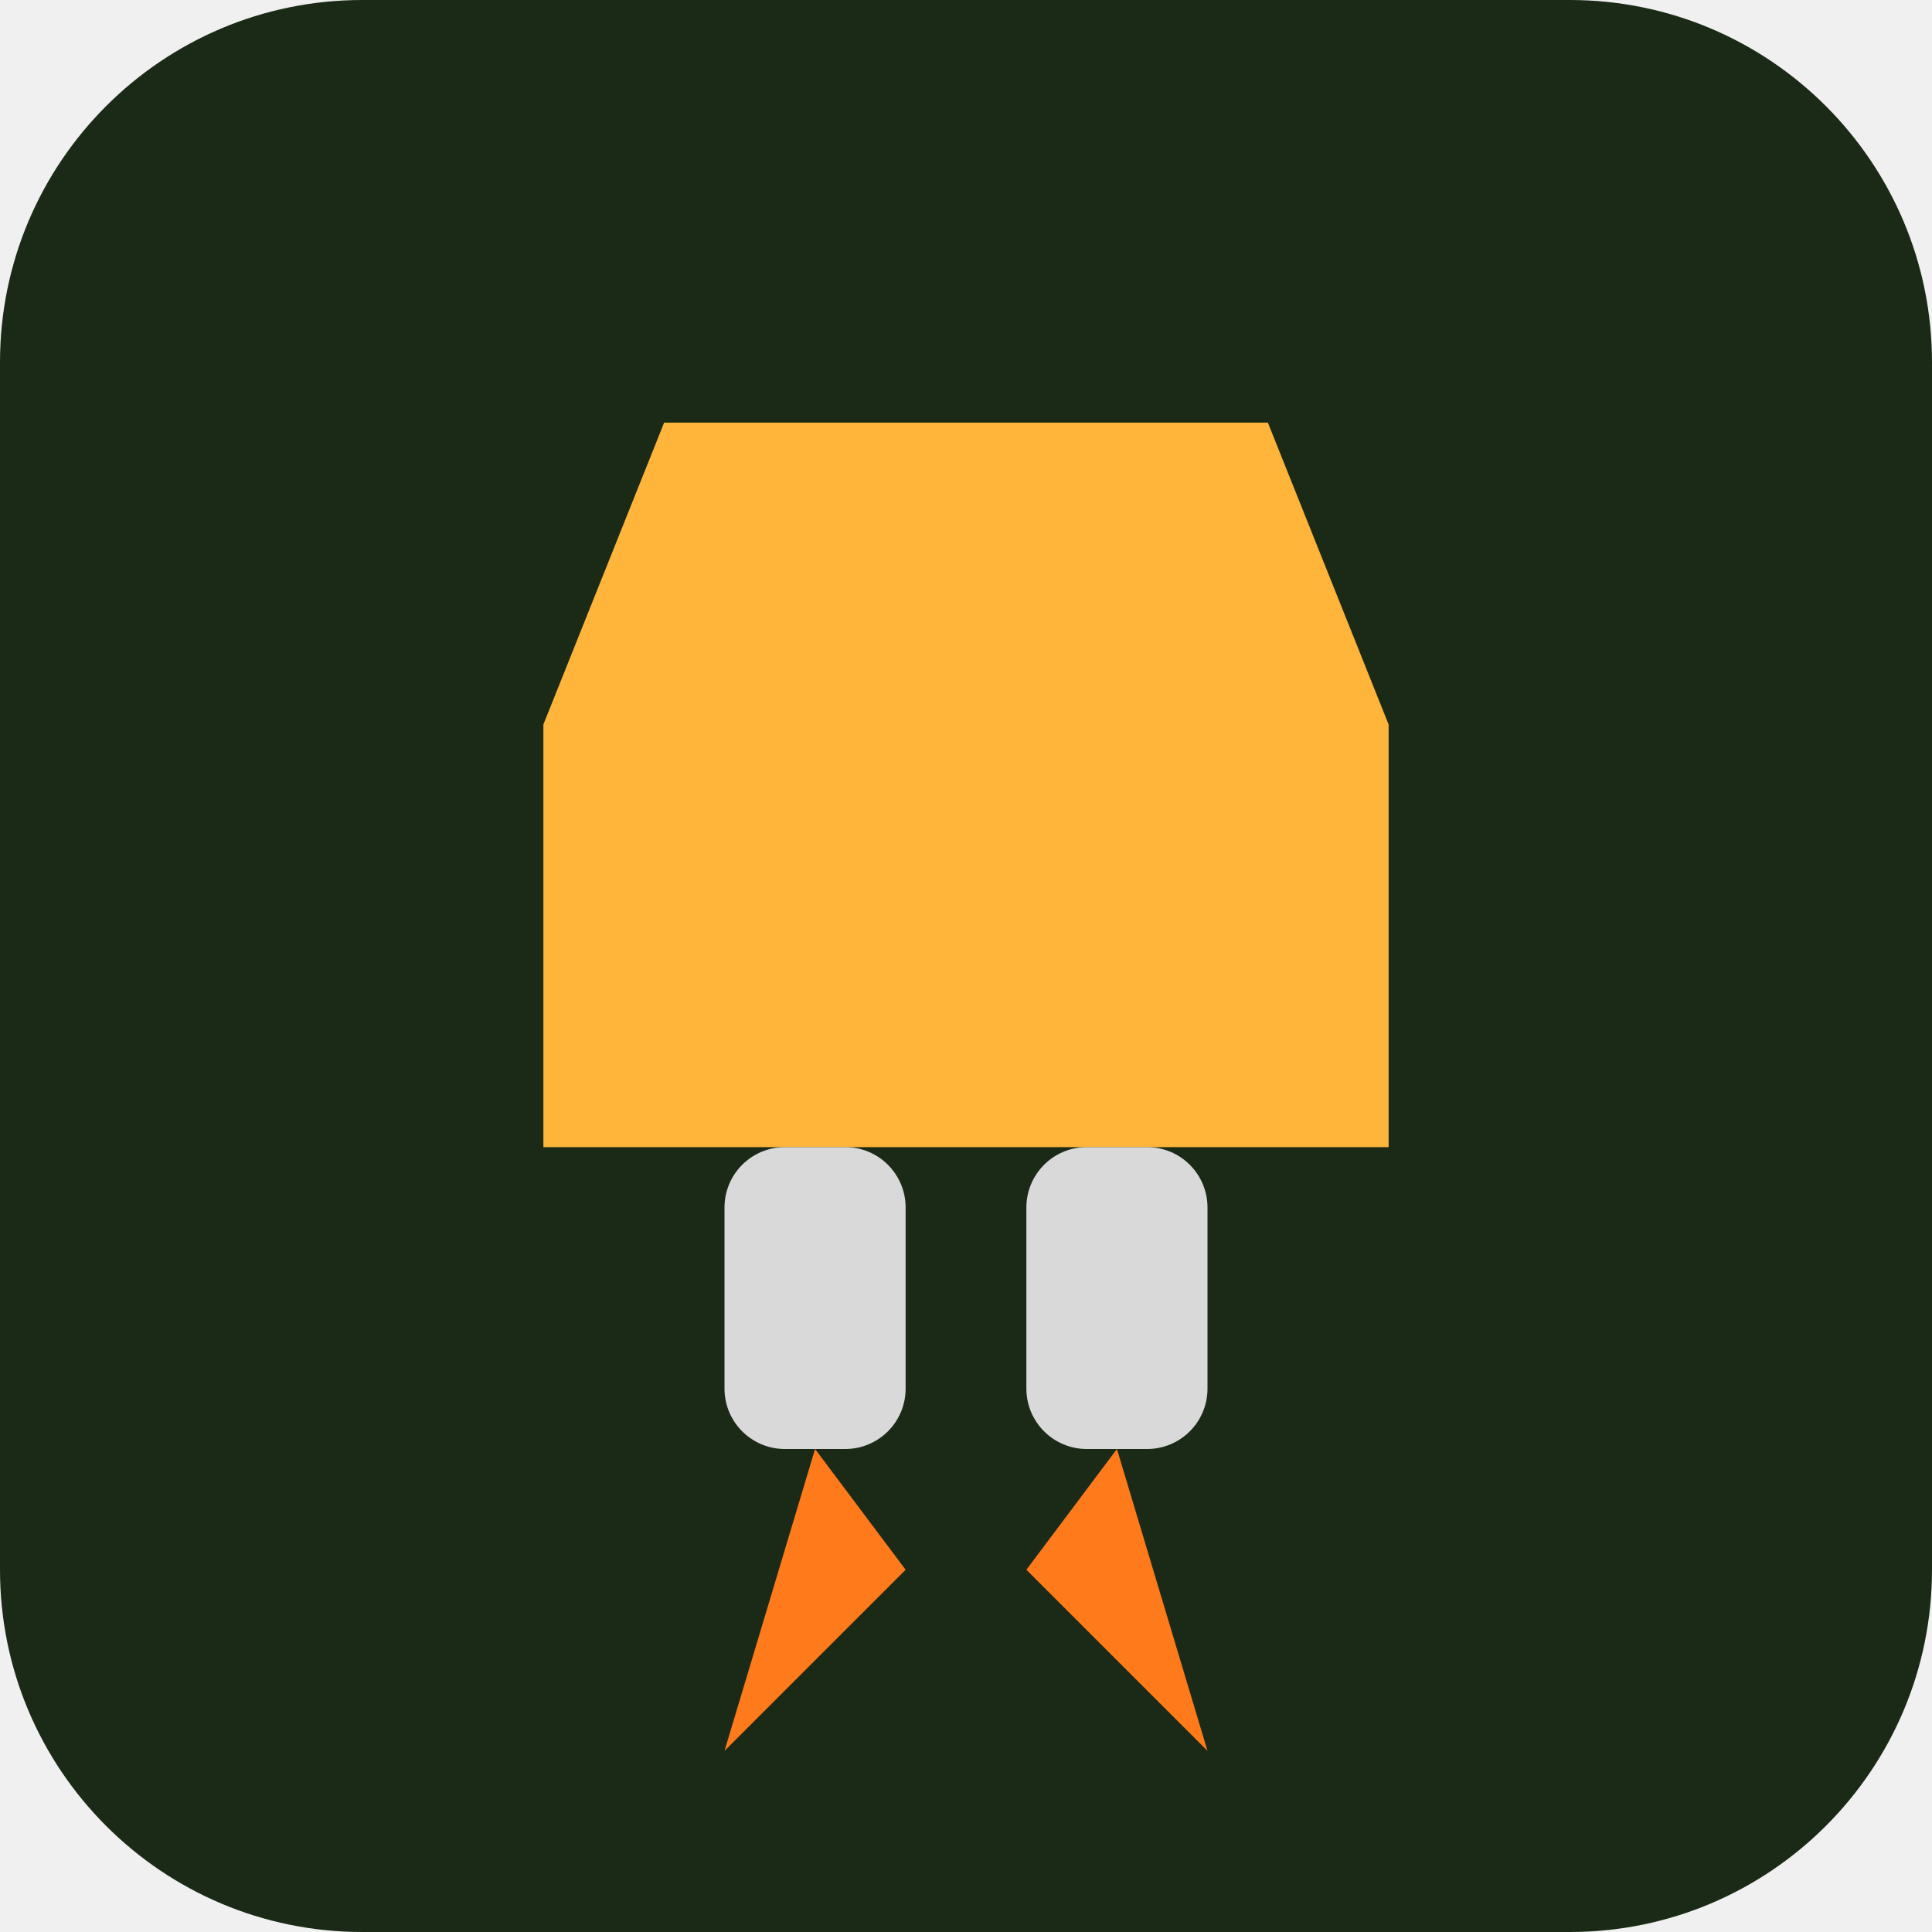
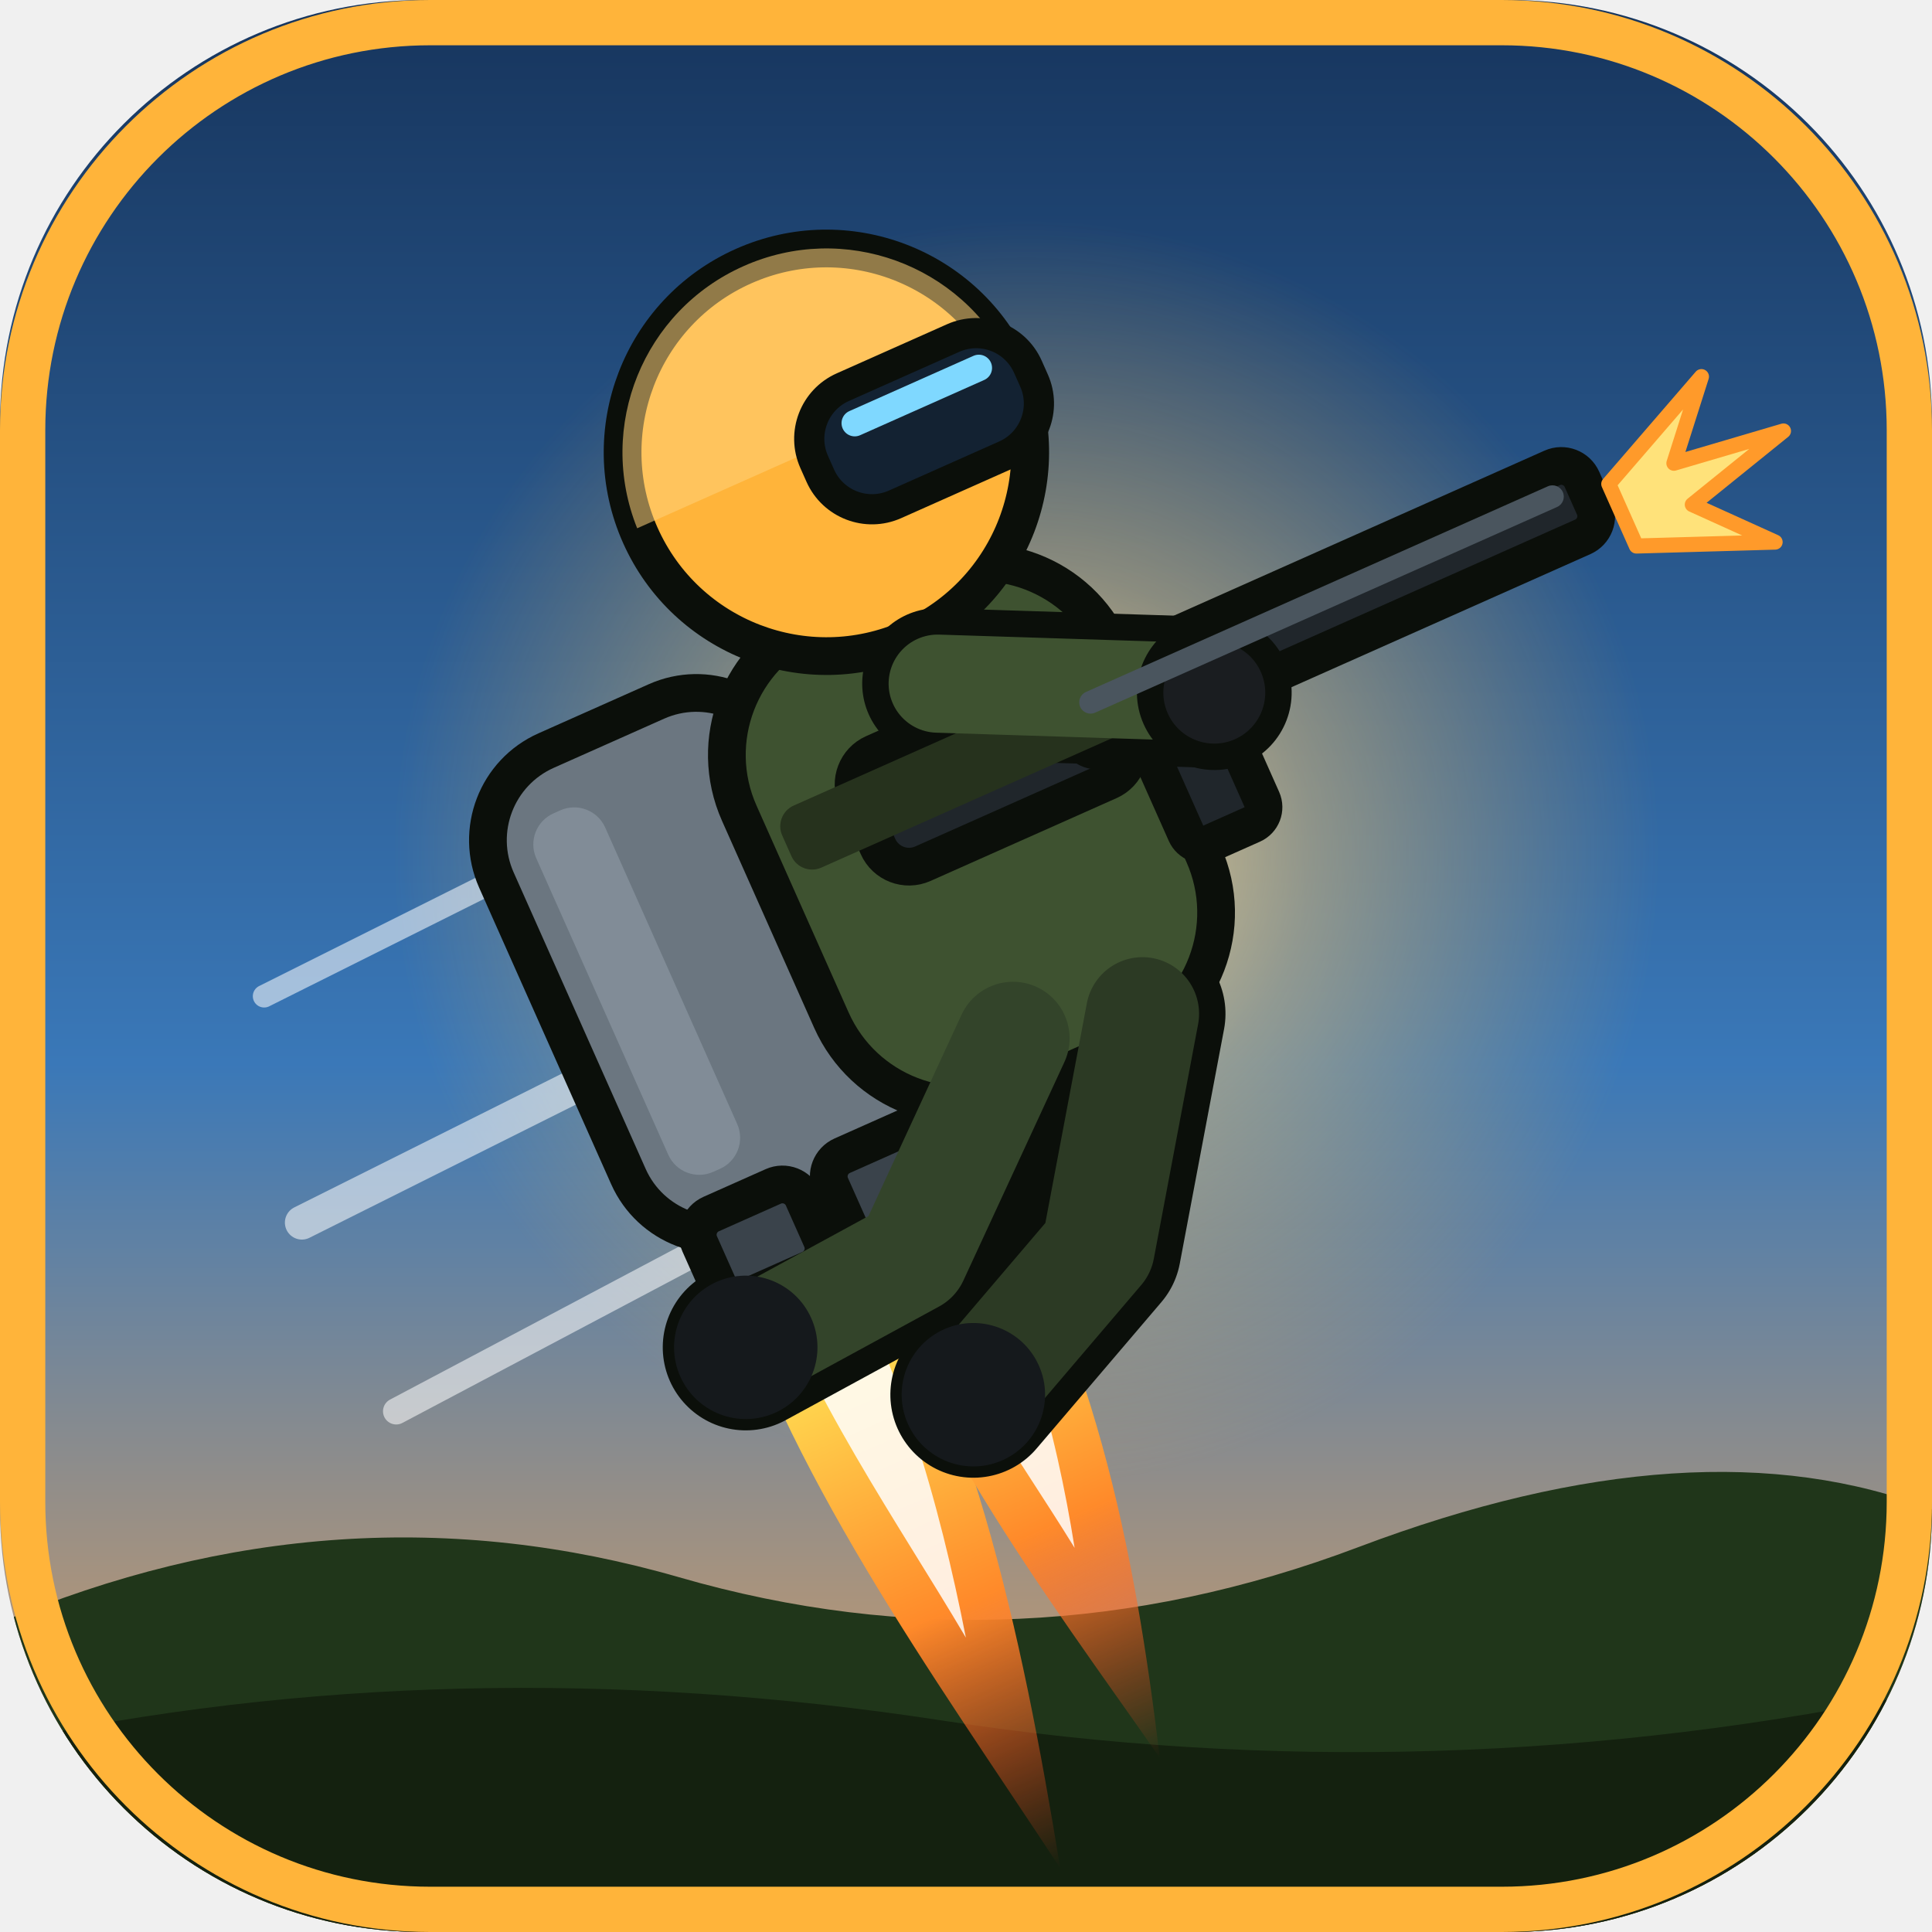
- <svg xmlns="http://www.w3.org/2000/svg" viewBox="0 0 64 64">
-   <rect width="64" height="64" rx="12" fill="#1b2a17" />
-   <path d="M22 14h20l4 10v14H18V24z" fill="#ffb43a" />
-   <rect x="24" y="38" width="6" height="10" rx="2" fill="#d9d9d9" />
-   <rect x="34" y="38" width="6" height="10" rx="2" fill="#d9d9d9" />
-   <path d="M27 48l-3 10 6-6zM37 48l3 10-6-6z" fill="#ff7a1a" />
+ <svg xmlns="http://www.w3.org/2000/svg" viewBox="0 0 512 512">
+   <defs>
+     <linearGradient id="sky" x1="0" y1="0" x2="0" y2="1">
+       <stop offset="0" stop-color="#16345c" />
+       <stop offset=".55" stop-color="#3a78b8" />
+       <stop offset="1" stop-color="#f0a557" />
+     </linearGradient>
+     <radialGradient id="sun" cx=".5" cy=".5" r=".5">
+       <stop offset="0" stop-color="#ffe7a8" stop-opacity=".95" />
+       <stop offset=".45" stop-color="#ffc86a" stop-opacity=".45" />
+       <stop offset="1" stop-color="#ffb43a" stop-opacity="0" />
+     </radialGradient>
+     <linearGradient id="flame" x1="0" y1="0" x2="0" y2="1">
+       <stop offset="0" stop-color="#fff6c8" />
+       <stop offset=".25" stop-color="#ffd34d" />
+       <stop offset=".6" stop-color="#ff8a2a" />
+       <stop offset="1" stop-color="#ff3d1f" stop-opacity="0" />
+     </linearGradient>
+     <clipPath id="clip">
+       <rect width="512" height="512" rx="112" />
+     </clipPath>
+   </defs>
+   <g clip-path="url(#clip)">
+     <rect width="512" height="512" fill="url(#sky)" />
+     <path d="M0 430 Q90 392 180 418 T360 410 T512 400 V512 H0 Z" fill="#20361a" />
+     <path d="M0 462 Q120 436 250 456 T512 448 V512 H0 Z" fill="#14210f" />
+     <g transform="translate(256 256) scale(1.0) translate(-246 -262)">
+       <circle cx="262" cy="232" r="168" fill="url(#sun)" />
+       <g opacity=".55" stroke="#fff" stroke-linecap="round">
+         <path d="M70 330 L150 290" stroke-width="9" />
+         <path d="M95 380 L180 335" stroke-width="7" />
+         <path d="M60 270 L120 240" stroke-width="6" />
+       </g>
+       <g transform="rotate(-24 256 256)">
+         <path d="M154 300 C146 360 160 425 170 486 C186 425 200 360 190 300 Z" fill="url(#flame)" />
+         <path d="M190 300 C182 360 196 418 206 470 C222 418 236 360 226 300 Z" fill="url(#flame)" />
+         <path d="M163 302 C160 345 168 385 172 420 C180 385 186 345 182 302 Z" fill="#fff" opacity=".85" />
+         <path d="M199 302 C196 345 204 380 208 410 C216 380 222 345 218 302 Z" fill="#fff" opacity=".85" />
+         <g stroke="#0b0f0a" stroke-width="10" stroke-linejoin="round">
+           <path d="M248 280 L200 322 L150 326" fill="none" stroke-width="44" stroke-linecap="round" />
+           <path d="M282 288 L246 340 L200 362" fill="none" stroke-width="44" stroke-linecap="round" />
+           <rect x="140" y="160" width="84" height="138" rx="26" fill="#6b7680" />
+           <rect x="150" y="290" width="30" height="24" rx="6" fill="#3a434b" />
+           <rect x="188" y="290" width="30" height="24" rx="6" fill="#3a434b" />
+           <rect x="206" y="158" width="108" height="136" rx="38" fill="#3e5230" />
+           <circle cx="266" cy="118" r="54" fill="#ffb43a" />
+           <rect x="236" y="196" width="72" height="32" rx="9" fill="#20262b" />
+           <rect x="296" y="200" width="150" height="20" rx="6" fill="#20262b" />
+           <rect x="312" y="214" width="22" height="40" rx="5" fill="#20262b" />
+           <path d="M268 186 L330 216" fill="none" stroke-width="40" stroke-linecap="round" />
+         </g>
+         <path d="M248 280 L200 322 L150 326" fill="none" stroke="#33442a" stroke-width="30" stroke-linecap="round" stroke-linejoin="round" />
+         <path d="M282 288 L246 340 L200 362" fill="none" stroke="#2c3a24" stroke-width="30" stroke-linecap="round" stroke-linejoin="round" />
+         <circle cx="150" cy="326" r="19" fill="#15191c" />
+         <circle cx="200" cy="362" r="19" fill="#15191c" />
+         <rect x="152" y="176" width="20" height="104" rx="9" fill="#8a96a1" opacity=".7" />
+         <rect x="214" y="200" width="98" height="18" rx="6" fill="#26321d" />
+         <path d="M266 64 a54 54 0 0 1 54 52 l-108 0 a54 54 0 0 1 54 -52 z" fill="#ffd27a" opacity=".55" />
+         <rect x="262" y="104" width="62" height="34" rx="15" fill="#132232" stroke="#0b0f0a" stroke-width="8" />
+         <path d="M276 114 L312 114" stroke="#7fd8ff" stroke-width="7" stroke-linecap="round" />
+         <path d="M268 186 L330 216" fill="none" stroke="#3e5230" stroke-width="26" stroke-linecap="round" />
+         <circle cx="334" cy="218" r="17" fill="#1a1d20" stroke="#0b0f0a" stroke-width="7" />
+         <rect x="300" y="204" width="140" height="6" rx="3" fill="#4a555e" />
+         <path d="M452 210 l34 -16 l-16 18 l30 4 l-30 8 l16 18 l-34 -14 z" fill="#ffe27a" stroke="#ff9a2a" stroke-width="4" stroke-linejoin="round" />
+       </g>
+     </g>
+   </g>
+   <rect x="6" y="6" width="500" height="500" rx="108" fill="none" stroke="#ffb43a" stroke-width="12" />
</svg>
